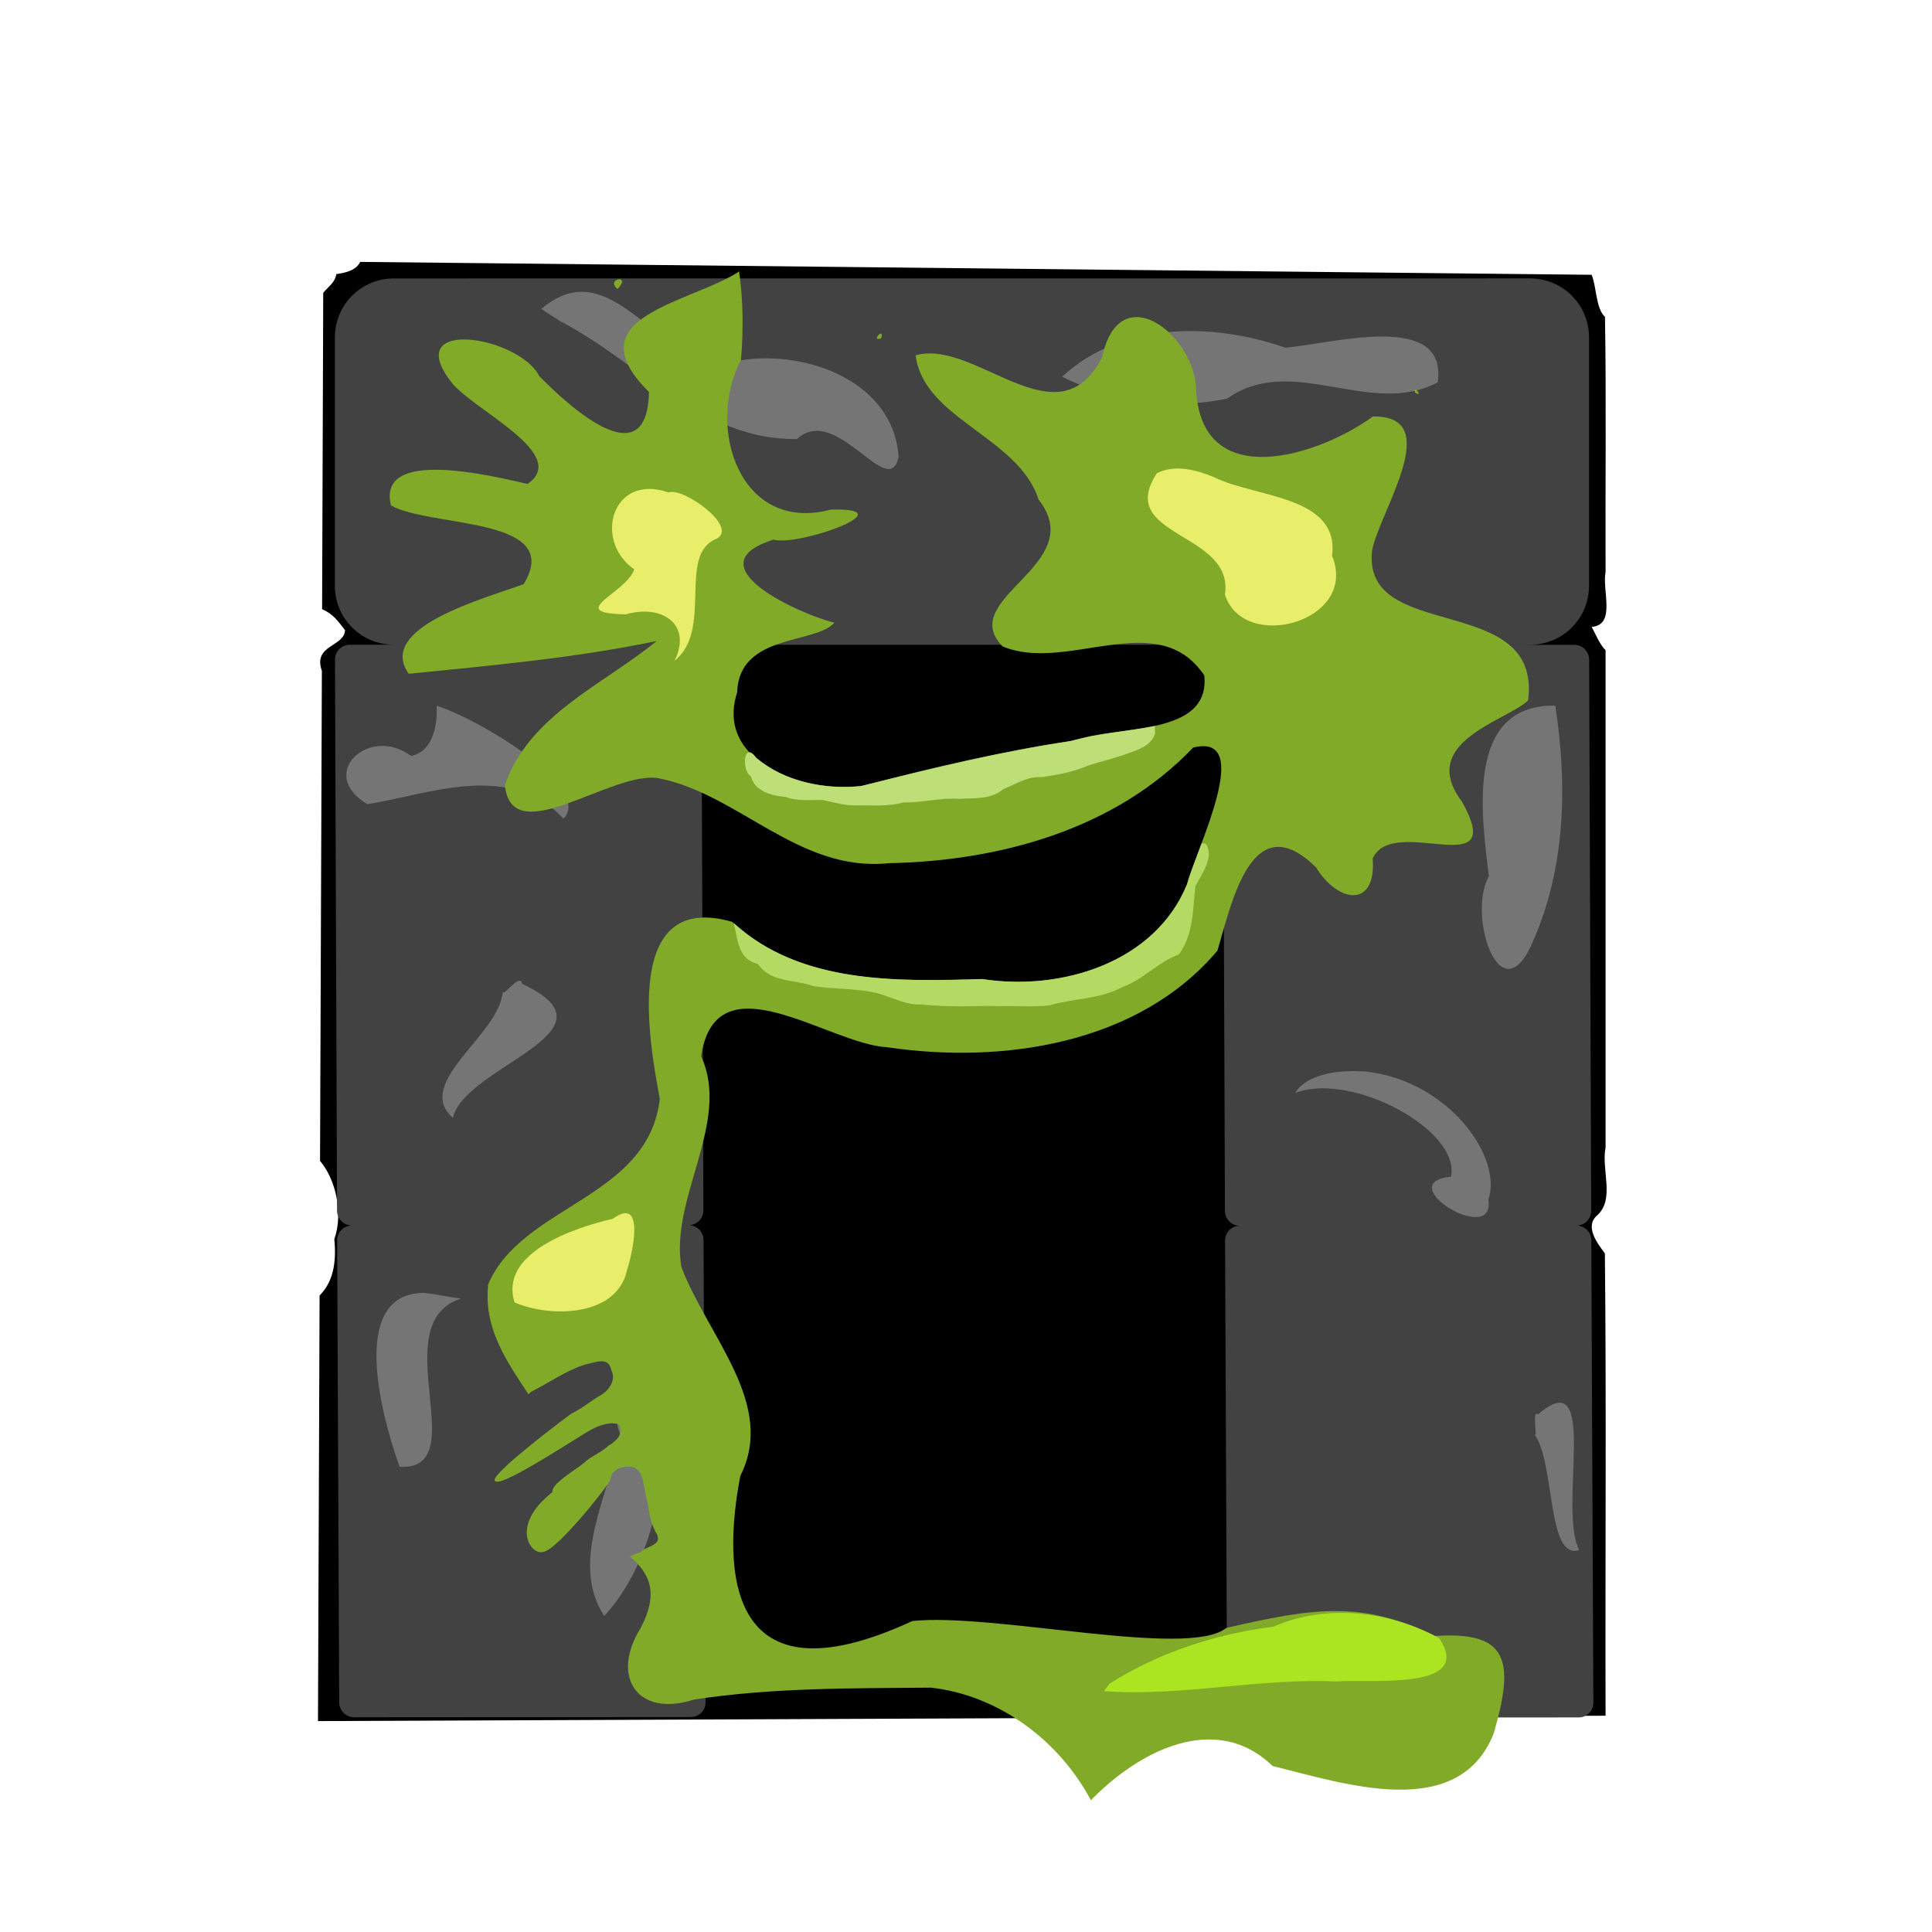
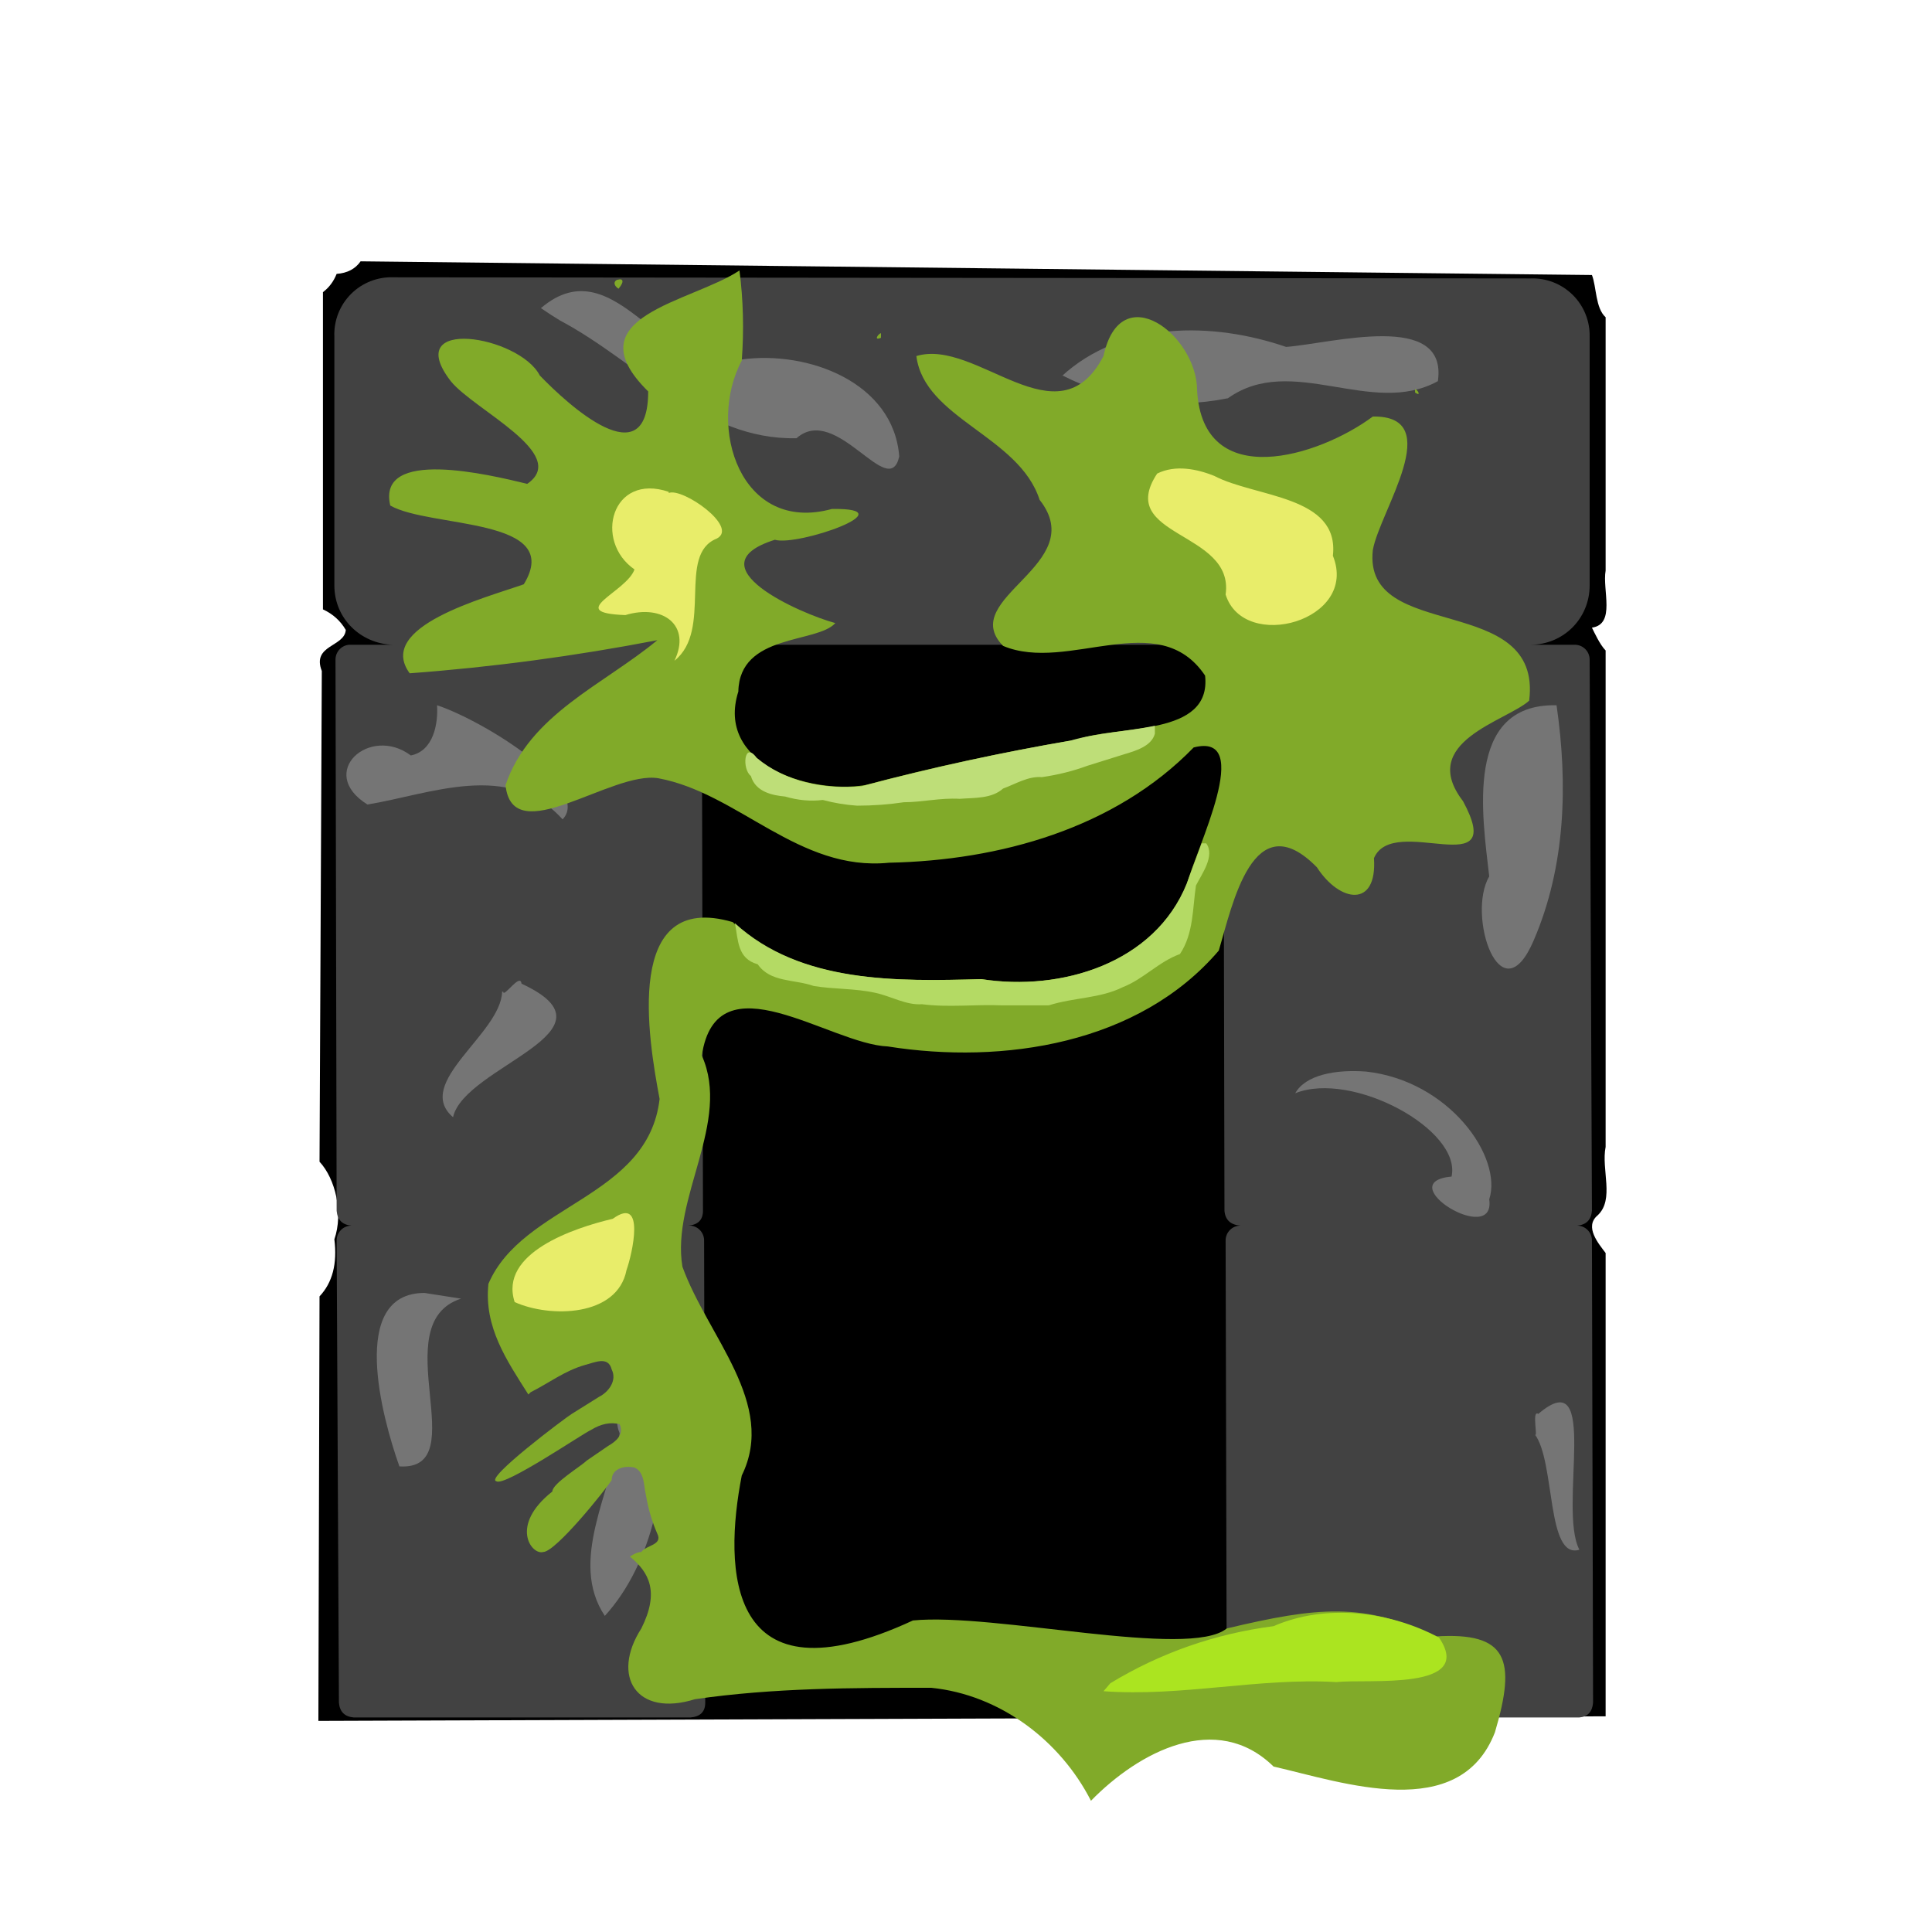
- <svg xmlns="http://www.w3.org/2000/svg" width="64" height="64" viewBox="0 0 16.933 16.933" version="1.1" id="svg2582">
-   <defs id="defs2576" />
-   <g id="layer1" transform="translate(0,-280.0666)">
-     <path style="opacity:1;fill:#000000;fill-opacity:1;stroke:none;stroke-width:0.864;stroke-miterlimit:4;stroke-dasharray:none;stroke-opacity:1" d="m 3.157,282.362 c -0.034,0.07 -0.113,0.093 -0.209,0.107 -0.015,0.082 -0.075,0.111 -0.115,0.165 -0.003,0.924 -0.007,1.849 -0.01,2.772 0.099,0.042 0.143,0.109 0.201,0.184 -0.005,0.146 -0.284,0.127 -0.203,0.356 -0.005,1.432 -0.011,2.864 -0.016,4.296 0.132,0.152 0.208,0.452 0.125,0.685 0.021,0.214 -0.014,0.379 -0.129,0.494 -0.005,1.243 -0.009,2.487 -0.014,3.73 3.762,-0.016 7.523,-0.031 11.285,-0.047 -0.004,-1.349 0.008,-2.713 -0.006,-4.052 -0.06,-0.082 -0.183,-0.234 -0.067,-0.334 0.157,-0.141 0.034,-0.401 0.073,-0.595 0,-1.453 0,-2.906 0,-4.358 -0.053,-0.05 -0.094,-0.156 -0.122,-0.204 0.216,-0.017 0.09,-0.318 0.122,-0.482 -0.003,-0.743 0.007,-1.5 -0.005,-2.234 -0.082,-0.08 -0.073,-0.262 -0.117,-0.37 -3.597,-0.038 -7.194,-0.075 -10.791,-0.113 z" id="rect2431" />
-     <path style="opacity:1;fill:#424242;fill-opacity:1;stroke:none;stroke-width:0.454;stroke-miterlimit:4;stroke-dasharray:none;stroke-opacity:1" d="m 3.452,282.507 c -0.287,0 -0.517,0.231 -0.517,0.517 v 2.177 c 0,0.284 0.227,0.512 0.51,0.516 l -0.38,5.1e-4 c -0.072,6e-5 -0.129,0.058 -0.129,0.13 l 0.018,4.83 c 2.622e-4,0.071 0.058,0.129 0.13,0.13 -0.071,6.7e-4 -0.129,0.058 -0.129,0.129 l 0.018,4.051 c 3.112e-4,0.072 0.059,0.13 0.131,0.13 l 2.951,-0.002 c 0.072,-5e-5 0.13,-0.058 0.129,-0.13 l -0.018,-4.051 c -3.111e-4,-0.072 -0.058,-0.13 -0.13,-0.13 0.072,-6e-5 0.129,-0.058 0.129,-0.13 l -0.018,-4.83 c -2.469e-4,-0.067 -0.052,-0.12 -0.117,-0.127 H 13.41 c 0.287,0 0.517,-0.231 0.517,-0.517 v -2.177 c 0,-0.287 -0.231,-0.517 -0.517,-0.517 z m 10.346,3.211 -2.951,0.002 c -0.072,5e-5 -0.129,0.058 -0.129,0.13 l 0.018,4.83 c 2.65e-4,0.072 0.058,0.13 0.13,0.13 -0.072,5e-5 -0.13,0.058 -0.129,0.13 l 0.018,4.051 c 3.1e-4,0.072 0.058,0.13 0.13,0.13 l 2.951,-0.002 c 0.072,-4e-5 0.13,-0.058 0.129,-0.13 l -0.018,-4.051 c -3.09e-4,-0.072 -0.058,-0.13 -0.13,-0.13 0.072,-5e-5 0.129,-0.058 0.129,-0.13 l -0.018,-4.83 c -2.62e-4,-0.072 -0.058,-0.13 -0.13,-0.13 z" id="rect2431-6" />
-     <path style="fill:#757575;fill-opacity:1;stroke:none;stroke-width:0.202px;stroke-linecap:butt;stroke-linejoin:miter;stroke-opacity:1" d="m 11.352,289.646 c 0.494,-0.191 1.454,0.328 1.365,0.734 -0.534,0.051 0.391,0.621 0.328,0.2 0.127,-0.37 -0.346,-1.04 -1.073,-1.122 -0.27,-0.02 -0.533,0.035 -0.62,0.188 z" id="path2534" />
-     <path style="fill:#757575;fill-opacity:1;stroke:none;stroke-width:0.265px;stroke-linecap:butt;stroke-linejoin:miter;stroke-opacity:1" d="m 4.04,291.448 c -0.683,0.218 0.128,1.515 -0.538,1.474 -0.153,-0.426 -0.456,-1.523 0.214,-1.524 0.109,0.011 0.216,0.037 0.324,0.05 z" id="path2536" />
-     <path style="fill:#757575;fill-opacity:1;stroke:none;stroke-width:0.265px;stroke-linecap:butt;stroke-linejoin:miter;stroke-opacity:1" d="m 5.433,292.63 c -0.076,0.513 -0.453,1.116 -0.137,1.6 0.421,-0.458 0.583,-1.233 0.469,-1.812 -0.179,-0.205 -0.436,-0.032 -0.332,0.211 z" id="path2538" />
-     <path style="fill:#757575;fill-opacity:1;stroke:none;stroke-width:0.265px;stroke-linecap:butt;stroke-linejoin:miter;stroke-opacity:1" d="m 13.631,286.251 c -0.796,-0.013 -0.644,0.972 -0.582,1.497 -0.195,0.345 0.109,1.245 0.391,0.559 0.282,-0.643 0.298,-1.372 0.191,-2.056 z" id="path2540" />
-     <path style="fill:#757575;fill-opacity:1;stroke:none;stroke-width:0.265px;stroke-linecap:butt;stroke-linejoin:miter;stroke-opacity:1" d="m 3.827,286.251 c 0.419,0.141 1.368,0.725 1.112,0.991 -0.483,-0.508 -1.174,-0.213 -1.72,-0.127 -0.449,-0.271 0.021,-0.695 0.384,-0.423 0.194,-0.039 0.233,-0.277 0.224,-0.441 z" id="path2542" />
-     <path style="fill:#757575;fill-opacity:1;stroke:none;stroke-width:0.265px;stroke-linecap:butt;stroke-linejoin:miter;stroke-opacity:1" d="m 4.406,288.755 c -0.021,0.379 -0.786,0.799 -0.437,1.109 0.106,-0.458 1.511,-0.754 0.608,-1.174 -0.019,-0.106 -0.172,0.128 -0.171,0.065 z" id="path2544" />
-     <path style="fill:#757575;fill-opacity:1;stroke:none;stroke-width:0.265px;stroke-linecap:butt;stroke-linejoin:miter;stroke-opacity:1" d="m 4.745,282.774 c 0.666,-0.57 1.1,0.693 1.756,0.449 0.575,-0.088 1.331,0.191 1.375,0.848 -0.085,0.399 -0.546,-0.475 -0.89,-0.157 -0.824,0.018 -1.393,-0.679 -2.077,-1.033 l -0.083,-0.053 -0.082,-0.054 z" id="path2546" />
-     <path style="fill:#757575;fill-opacity:1;stroke:none;stroke-width:0.265px;stroke-linecap:butt;stroke-linejoin:miter;stroke-opacity:1" d="m 9.308,283.369 c 0.522,-0.485 1.32,-0.477 1.958,-0.255 0.406,-0.034 1.424,-0.328 1.335,0.303 -0.585,0.315 -1.282,-0.261 -1.844,0.143 -0.486,0.101 -1.004,0.026 -1.449,-0.191 z" id="path2548" />
-     <path style="fill:#999999;fill-opacity:1;stroke:none;stroke-width:0.265px;stroke-linecap:butt;stroke-linejoin:miter;stroke-opacity:1" d="m 9.638,284.976 c 0.602,0.156 1.151,-0.423 1.745,-0.212 0.079,0.195 -0.651,0.244 -0.912,0.278 -0.277,0.009 -0.567,0.027 -0.833,-0.066 z" id="path2550" />
-     <path style="fill:#81aa29;fill-opacity:1;stroke:none;stroke-width:0.265px;stroke-linecap:butt;stroke-linejoin:miter;stroke-opacity:1" d="m 6.484,282.442 c -0.42,0.281 -1.472,0.393 -0.796,1.06 -0.016,0.759 -0.704,0.122 -0.961,-0.138 -0.175,-0.351 -1.214,-0.521 -0.773,0.05 0.187,0.244 1.049,0.633 0.67,0.894 -0.331,-0.075 -1.324,-0.318 -1.197,0.189 0.345,0.195 1.524,0.095 1.163,0.689 -0.343,0.127 -1.295,0.378 -1.008,0.786 0.727,-0.073 1.457,-0.138 2.173,-0.287 -0.469,0.384 -1.12,0.65 -1.33,1.263 0.059,0.585 0.933,-0.128 1.344,-0.061 0.701,0.134 1.233,0.828 2.021,0.745 0.965,-0.018 1.983,-0.294 2.667,-1.013 0.546,-0.137 0.027,0.891 -0.053,1.196 -0.28,0.693 -1.11,0.941 -1.796,0.833 -0.748,0.022 -1.605,0.046 -2.191,-0.502 -0.959,-0.275 -0.734,1.023 -0.634,1.552 -0.102,0.876 -1.205,0.927 -1.504,1.624 -0.043,0.383 0.159,0.671 0.352,0.964 0.007,-0.006 0.014,-0.013 0.021,-0.019 0.158,-0.08 0.305,-0.186 0.475,-0.241 0.08,-0.014 0.208,-0.077 0.23,0.048 0.05,0.092 -0.029,0.194 -0.113,0.232 -0.079,0.052 -0.153,0.11 -0.238,0.151 -0.043,0.031 -0.772,0.577 -0.66,0.593 0.07,0.045 0.761,-0.417 0.833,-0.452 0.069,-0.037 0.178,-0.079 0.247,-0.044 0.04,0.085 -0.027,0.145 -0.093,0.183 -0.057,0.055 -0.132,0.084 -0.194,0.132 -0.048,0.056 -0.309,0.193 -0.297,0.275 -0.385,0.303 -0.18,0.56 -0.083,0.524 0.113,-0.004 0.548,-0.548 0.59,-0.63 0.008,-0.103 0.12,-0.129 0.204,-0.112 0.092,0.041 0.084,0.159 0.107,0.242 0.029,0.117 0.033,0.242 0.097,0.344 0.049,0.104 -0.093,0.1 -0.141,0.159 -0.033,0.008 -0.064,0.024 -0.095,0.038 0.166,0.141 0.261,0.312 0.092,0.63 -0.261,0.419 -0.032,0.785 0.472,0.623 0.692,-0.105 1.383,-0.098 2.074,-0.104 0.594,0.066 1.125,0.464 1.402,0.987 0.417,-0.43 1.093,-0.784 1.593,-0.3 0.612,0.149 1.629,0.498 1.938,-0.287 0.19,-0.652 0.116,-0.894 -0.515,-0.853 -0.632,-0.304 -1.034,-0.255 -1.83,-0.07 -0.332,0.27 -2.041,-0.136 -2.751,-0.061 -1.64,0.76 -1.665,-0.458 -1.507,-1.273 0.317,-0.629 -0.286,-1.221 -0.517,-1.83 -0.103,-0.607 0.438,-1.272 0.173,-1.847 0.132,-0.875 1.116,-0.106 1.629,-0.079 1.014,0.15 2.203,-0.026 2.896,-0.846 0.121,-0.401 0.299,-1.292 0.866,-0.728 0.192,0.313 0.529,0.357 0.495,-0.08 0.179,-0.397 1.189,0.234 0.784,-0.496 -0.397,-0.524 0.381,-0.706 0.578,-0.889 0.124,-0.961 -1.461,-0.495 -1.367,-1.316 0.064,-0.339 0.645,-1.183 0.007,-1.173 -0.48,0.348 -1.495,0.67 -1.549,-0.224 -0.002,-0.486 -0.672,-1.012 -0.823,-0.299 -0.388,0.77 -1.111,-0.163 -1.636,-0.013 0.072,0.561 0.902,0.714 1.078,1.265 0.45,0.573 -0.73,0.862 -0.316,1.286 0.57,0.238 1.357,-0.355 1.768,0.254 0.055,0.541 -0.764,0.434 -1.126,0.568 -0.628,0.093 -1.248,0.237 -1.86,0.398 -0.487,0.077 -1.31,-0.193 -1.108,-0.818 0.016,-0.516 0.692,-0.421 0.852,-0.61 -0.294,-0.07 -1.256,-0.501 -0.533,-0.728 0.21,0.064 1.178,-0.281 0.502,-0.263 -0.8,0.212 -1.098,-0.726 -0.788,-1.31 0.022,-0.26 0.021,-0.523 -0.017,-0.781 z m -1.065,0.073 c -0.03,0.006 -0.062,0.04 -0.006,0.085 0.064,-0.068 0.036,-0.091 0.006,-0.085 z m 2.304,0.476 c -0.018,-0.008 -0.074,0.066 0,0.042 0.008,-0.028 0.006,-0.04 0,-0.042 z m 4.681,0.488 c -0.006,-3.7e-4 -0.008,0.006 -0.004,0.027 0.063,0.041 0.021,-0.026 0.004,-0.027 z" id="path2526" />
-     <path id="path2627" d="m 5.86,284.383 c -0.495,-0.174 -0.664,0.422 -0.301,0.674 -0.071,0.21 -0.618,0.384 -0.075,0.394 0.33,-0.093 0.582,0.096 0.428,0.407 0.343,-0.272 0.02,-0.933 0.369,-1.07 0.195,-0.104 -0.295,-0.453 -0.42,-0.406 z" style="fill:#e8ed6a;fill-opacity:1;stroke:none;stroke-width:0.265px;stroke-linecap:butt;stroke-linejoin:miter;stroke-opacity:1" />
-     <path id="path2629" d="m 10.139,284.215 c -0.369,0.562 0.681,0.51 0.597,1.063 0.164,0.515 1.175,0.236 0.939,-0.34 0.068,-0.531 -0.679,-0.509 -1.036,-0.69 -0.154,-0.064 -0.343,-0.114 -0.501,-0.033 z" style="fill:#e8ed6a;fill-opacity:1;stroke:none;stroke-width:0.265px;stroke-linecap:butt;stroke-linejoin:miter;stroke-opacity:1" />
-     <path id="path2631" d="m 9.725,294.823 c 0.434,-0.275 0.928,-0.435 1.435,-0.499 0.46,-0.203 1.02,-0.138 1.453,0.1 0.316,0.468 -0.619,0.355 -0.898,0.38 -0.683,-0.031 -1.357,0.134 -2.04,0.085 0.017,-0.022 0.033,-0.045 0.05,-0.067 z" style="fill:#abe420;fill-opacity:1;stroke:none;stroke-width:0.265px;stroke-linecap:butt;stroke-linejoin:miter;stroke-opacity:1" />
-     <path id="path2633" d="m 5.373,290.748 c -0.345,0.08 -1.001,0.3 -0.863,0.734 0.312,0.135 0.895,0.128 0.985,-0.281 0.048,-0.145 0.164,-0.659 -0.122,-0.454 z" style="fill:#e8ed6a;fill-opacity:1;stroke:none;stroke-width:0.265px;stroke-linecap:butt;stroke-linejoin:miter;stroke-opacity:1" />
-     <path style="fill:#757575;fill-opacity:1;stroke:none;stroke-width:0.209px;stroke-linecap:butt;stroke-linejoin:miter;stroke-opacity:1" d="m 13.449,292.639 c 0.182,0.243 0.107,1.108 0.392,1.013 -0.19,-0.359 0.186,-1.662 -0.36,-1.189 -0.06,-0.048 1.43e-4,0.214 -0.031,0.176 z" id="path2544-0" />
-     <path style="fill:#bede78;fill-opacity:1;stroke:none;stroke-width:0.265px;stroke-linecap:butt;stroke-linejoin:miter;stroke-opacity:1" d="m 10.123,286.429 c -0.248,0.049 -0.502,0.065 -0.746,0.134 -0.618,0.092 -1.226,0.243 -1.832,0.393 -0.321,0.032 -0.667,-0.038 -0.918,-0.249 -0.109,-0.153 -0.131,0.111 -0.046,0.164 0.036,0.135 0.185,0.169 0.306,0.181 0.103,0.038 0.213,0.024 0.321,0.026 0.1,0.021 0.202,0.052 0.308,0.047 0.137,-9.5e-4 0.274,0.011 0.404,-0.026 0.163,0.004 0.323,-0.043 0.486,-0.031 0.13,-0.008 0.28,0.008 0.386,-0.084 0.108,-0.043 0.215,-0.116 0.339,-0.106 0.137,-0.021 0.275,-0.044 0.403,-0.101 0.108,-0.035 0.21,-0.058 0.317,-0.095 0.1,-0.036 0.24,-0.073 0.272,-0.185 0.003,-0.023 -0.004,-0.045 -5.17e-4,-0.068 z" id="path2526-5" />
-     <path style="fill:#b4da64;fill-opacity:1;stroke:none;stroke-width:0.265px;stroke-linecap:butt;stroke-linejoin:miter;stroke-opacity:1" d="m 10.532,287.457 c -0.054,0.146 -0.106,0.277 -0.127,0.357 -0.28,0.693 -1.11,0.941 -1.796,0.833 -0.74,0.022 -1.587,0.045 -2.172,-0.485 -6e-4,2.7e-4 -0.006,-7.2e-4 -0.006,0 0.039,0.145 0.034,0.309 0.213,0.354 0.11,0.164 0.315,0.132 0.484,0.193 0.181,0.029 0.365,0.018 0.541,0.058 0.14,0.032 0.268,0.114 0.415,0.103 0.229,0.028 0.461,0.009 0.692,0.015 0.139,-0.004 0.28,0.008 0.417,-0.006 0.213,-0.063 0.444,-0.053 0.643,-0.161 0.184,-0.065 0.314,-0.221 0.496,-0.286 0.131,-0.178 0.122,-0.403 0.145,-0.6 0.057,-0.104 0.168,-0.258 0.091,-0.37 -0.012,-0.003 -0.024,-9.7e-4 -0.036,-0.003 z" id="path2526-7" />
-   </g>
+ <svg xmlns="http://www.w3.org/2000/svg" width="64" height="64" viewBox="0 0 16.93 16.93">
+   <path d="M3.16 282.36q-.07.1-.21.11-.04.1-.12.16v2.78q.13.06.2.18c-.01.15-.3.13-.21.36l-.02 4.3c.14.15.21.45.13.68q.04.32-.13.5l-.01 3.72 11.28-.04v-4.06c-.06-.08-.19-.23-.07-.33.15-.14.03-.4.07-.6v-4.35c-.05-.05-.1-.16-.12-.2.21-.03.09-.33.12-.5v-2.22c-.09-.08-.08-.27-.12-.37z" style="opacity:1;fill:#000;fill-opacity:1;stroke:none;stroke-width:.864;stroke-miterlimit:4;stroke-dasharray:none;stroke-opacity:1" transform="translate(0 -280.07)" />
+   <path d="M3.45 282.5a.5.5 0 0 0-.52.52v2.18c0 .29.23.51.51.52h-.38a.13.13 0 0 0-.12.13l.01 4.83q.01.12.13.13a.13.13 0 0 0-.13.13l.02 4.05q.01.12.13.13h2.95q.13-.01.13-.13l-.01-4.05a.13.13 0 0 0-.14-.13q.13-.01.13-.13l-.01-4.83a.13.13 0 0 0-.12-.13h7.38c.29 0 .52-.23.52-.52v-2.18a.5.5 0 0 0-.52-.51zm10.35 3.22h-2.95a.13.13 0 0 0-.13.13l.01 4.83q.01.12.14.13a.13.13 0 0 0-.13.13l.01 4.05q.01.12.13.13h2.96q.11-.01.12-.13l-.01-4.05a.13.13 0 0 0-.13-.13q.12-.01.13-.13l-.02-4.83a.13.13 0 0 0-.13-.13" style="opacity:1;fill:#424242;fill-opacity:1;stroke:none;stroke-width:.454;stroke-miterlimit:4;stroke-dasharray:none;stroke-opacity:1" transform="translate(0 -280.07)" />
+   <path d="M11.35 289.65c.5-.2 1.46.32 1.37.73-.54.05.39.62.33.2.12-.37-.35-1.04-1.08-1.12-.27-.02-.53.03-.62.19" style="fill:#757575;fill-opacity:1;stroke:none;stroke-width:.202px;stroke-linecap:butt;stroke-linejoin:miter;stroke-opacity:1" transform="translate(0 -280.07)" />
+   <path d="M4.04 291.45c-.68.22.13 1.51-.54 1.47-.15-.42-.45-1.52.22-1.52zm1.39 1.18c-.07.51-.45 1.12-.13 1.6.42-.46.58-1.23.47-1.81-.18-.2-.44-.03-.34.21m8.2-6.38c-.8-.01-.64.97-.58 1.5-.2.34.1 1.24.39.56.28-.65.3-1.37.2-2.06m-9.81 0c.42.14 1.36.73 1.1 1-.47-.52-1.16-.22-1.71-.13-.45-.28.02-.7.38-.43.2-.04.24-.28.23-.44m.57 2.51c-.01.37-.78.8-.43 1.1.1-.45 1.51-.75.6-1.17-.01-.1-.16.13-.16.07m.33-5.99c.67-.57 1.1.7 1.76.45.58-.08 1.33.2 1.38.85-.09.4-.55-.47-.9-.16-.82.02-1.39-.67-2.07-1.03l-.08-.05zm4.56.6c.53-.49 1.33-.48 1.97-.26.4-.03 1.42-.32 1.33.3-.58.32-1.28-.25-1.84.15q-.76.15-1.45-.2" style="fill:#757575;fill-opacity:1;stroke:none;stroke-width:.265px;stroke-linecap:butt;stroke-linejoin:miter;stroke-opacity:1" transform="translate(0 -280.07)" />
+   <path d="M9.64 284.98c.6.15 1.15-.43 1.74-.22.08.2-.65.25-.9.28-.29.01-.58.03-.84-.06" style="fill:#999;fill-opacity:1;stroke:none;stroke-width:.265px;stroke-linecap:butt;stroke-linejoin:miter;stroke-opacity:1" transform="translate(0 -280.07)" />
+   <path d="M6.48 282.44c-.42.28-1.47.4-.8 1.06 0 .76-.7.12-.95-.14-.18-.35-1.22-.52-.78.05.2.25 1.05.64.67.9-.33-.08-1.32-.32-1.2.19.35.2 1.53.1 1.17.69-.34.12-1.3.37-1 .78q1.08-.08 2.17-.29c-.47.39-1.12.65-1.33 1.27.06.58.93-.13 1.34-.06.7.13 1.23.82 2.02.74.97-.02 1.98-.3 2.67-1.01.54-.14.02.89-.06 1.2-.28.69-1.1.94-1.8.83-.74.02-1.6.04-2.18-.5-.96-.28-.74 1.02-.64 1.55-.1.87-1.2.92-1.5 1.62-.04.38.16.67.35.97l.02-.02c.16-.08.3-.19.48-.24.08-.02.2-.08.23.04.05.1-.03.2-.11.24l-.24.15c-.05.03-.77.57-.66.59.07.05.76-.42.83-.45q.13-.08.25-.05c.04.09-.03.15-.1.19l-.19.13c-.05.05-.3.2-.3.27-.38.3-.18.56-.08.53.11 0 .55-.55.6-.63 0-.1.11-.13.2-.11.09.04.08.16.1.24q.03.18.1.34c.05.1-.1.1-.14.16q-.04 0-.1.04c.17.14.26.31.1.63-.27.42-.04.78.47.62.69-.1 1.38-.1 2.07-.1.6.06 1.13.46 1.4.99.42-.43 1.1-.79 1.6-.3.61.14 1.63.5 1.94-.3.19-.64.11-.88-.52-.84-.63-.3-1.03-.26-1.83-.07-.33.27-2.04-.14-2.75-.07-1.64.76-1.66-.45-1.5-1.27.31-.63-.3-1.22-.52-1.83-.1-.6.43-1.27.17-1.85.13-.87 1.12-.1 1.63-.08 1.01.16 2.2-.02 2.9-.84.12-.4.3-1.3.86-.73.2.31.53.36.5-.08.17-.4 1.18.24.78-.5-.4-.52.38-.7.58-.88.12-.96-1.46-.5-1.37-1.32.06-.34.65-1.18 0-1.17-.47.35-1.49.67-1.54-.23 0-.48-.67-1-.82-.3-.4.77-1.11-.16-1.64 0 .07.55.9.7 1.08 1.26.45.57-.73.86-.32 1.28.57.24 1.36-.35 1.77.26.06.54-.76.43-1.12.56q-.95.16-1.86.4c-.5.08-1.31-.19-1.11-.82.01-.51.69-.42.85-.6-.3-.08-1.26-.5-.53-.73.2.06 1.17-.28.5-.27-.8.22-1.1-.72-.79-1.3q.03-.4-.02-.79m-1.06.08c-.03 0-.06.04 0 .08.06-.07.03-.09 0-.08m2.3.47c-.02 0-.07.07 0 .04zm4.68.49v.03c.06.04.02-.03 0-.03" style="fill:#81aa29;fill-opacity:1;stroke:none;stroke-width:.265px;stroke-linecap:butt;stroke-linejoin:miter;stroke-opacity:1" transform="translate(0 -280.07)" />
+   <path d="M5.86 284.38c-.5-.17-.66.43-.3.68-.07.2-.62.38-.08.4.33-.1.58.09.43.4.34-.27.02-.93.37-1.07.2-.1-.3-.45-.42-.4m4.28-.17c-.37.56.68.5.6 1.06.16.51 1.17.23.94-.34.06-.53-.68-.51-1.04-.7-.15-.06-.34-.1-.5-.02" style="fill:#e8ed6a;fill-opacity:1;stroke:none;stroke-width:.265px;stroke-linecap:butt;stroke-linejoin:miter;stroke-opacity:1" transform="translate(0 -280.07)" />
+   <path d="M9.73 294.82q.66-.4 1.43-.5c.46-.2 1.02-.13 1.45.1.32.47-.62.36-.9.39-.68-.04-1.35.13-2.04.08z" style="fill:#abe420;fill-opacity:1;stroke:none;stroke-width:.265px;stroke-linecap:butt;stroke-linejoin:miter;stroke-opacity:1" transform="translate(0 -280.07)" />
+   <path d="M5.37 290.75c-.34.08-1 .3-.86.73.31.14.9.13.98-.28.05-.14.17-.66-.12-.45" style="fill:#e8ed6a;fill-opacity:1;stroke:none;stroke-width:.265px;stroke-linecap:butt;stroke-linejoin:miter;stroke-opacity:1" transform="translate(0 -280.07)" />
+   <path d="M13.45 292.64c.18.24.1 1.1.39 1.01-.19-.36.19-1.66-.36-1.19-.06-.04 0 .22-.03.18" style="fill:#757575;fill-opacity:1;stroke:none;stroke-width:.209px;stroke-linecap:butt;stroke-linejoin:miter;stroke-opacity:1" transform="translate(0 -280.07)" />
+   <path d="M10.12 286.43c-.24.05-.5.06-.74.13q-.93.16-1.83.4c-.33.03-.67-.04-.92-.25-.11-.15-.13.1-.05.16.04.14.19.17.3.18q.17.05.33.03.15.04.3.05.21 0 .41-.03c.16 0 .32-.04.49-.03.13-.01.28 0 .38-.09.11-.04.22-.11.34-.1q.21-.03.4-.1l.32-.1c.1-.03.24-.07.27-.18z" style="fill:#bede78;fill-opacity:1;stroke:none;stroke-width:.265px;stroke-linecap:butt;stroke-linejoin:miter;stroke-opacity:1" transform="translate(0 -280.07)" />
+   <path d="m10.53 287.46-.13.35c-.28.7-1.1.95-1.8.84-.73.02-1.58.04-2.16-.49.03.15.02.31.2.36.11.16.32.13.49.19.18.03.36.02.54.06.14.03.27.11.41.1.23.03.47 0 .7.01h.41c.22-.07.45-.06.65-.16.18-.07.31-.22.5-.29.12-.18.11-.4.14-.6.05-.1.17-.26.09-.37z" style="fill:#b4da64;fill-opacity:1;stroke:none;stroke-width:.265px;stroke-linecap:butt;stroke-linejoin:miter;stroke-opacity:1" transform="translate(0 -280.07)" />
</svg>
